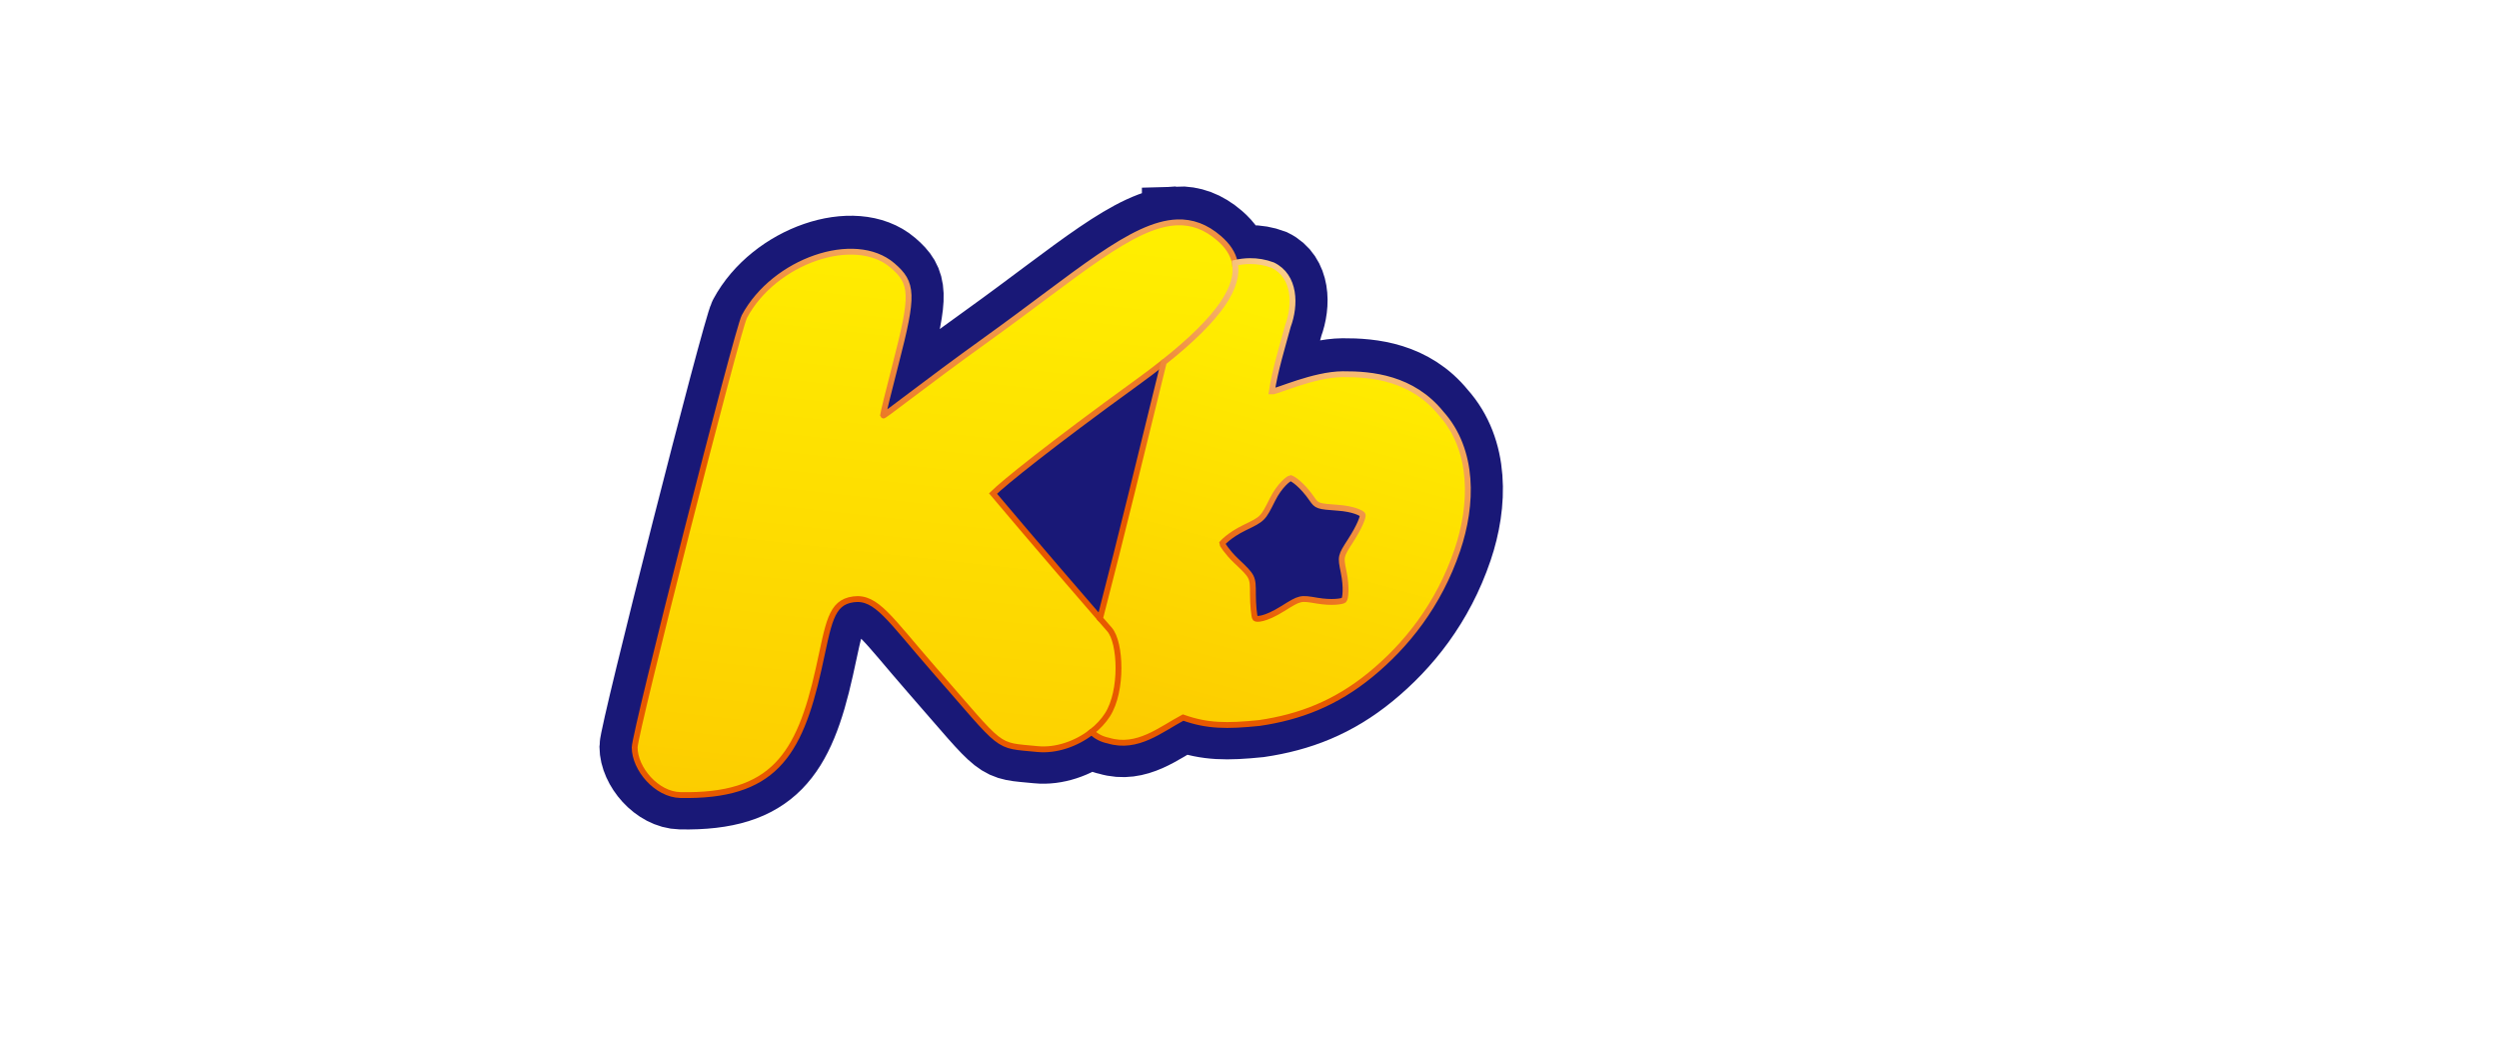
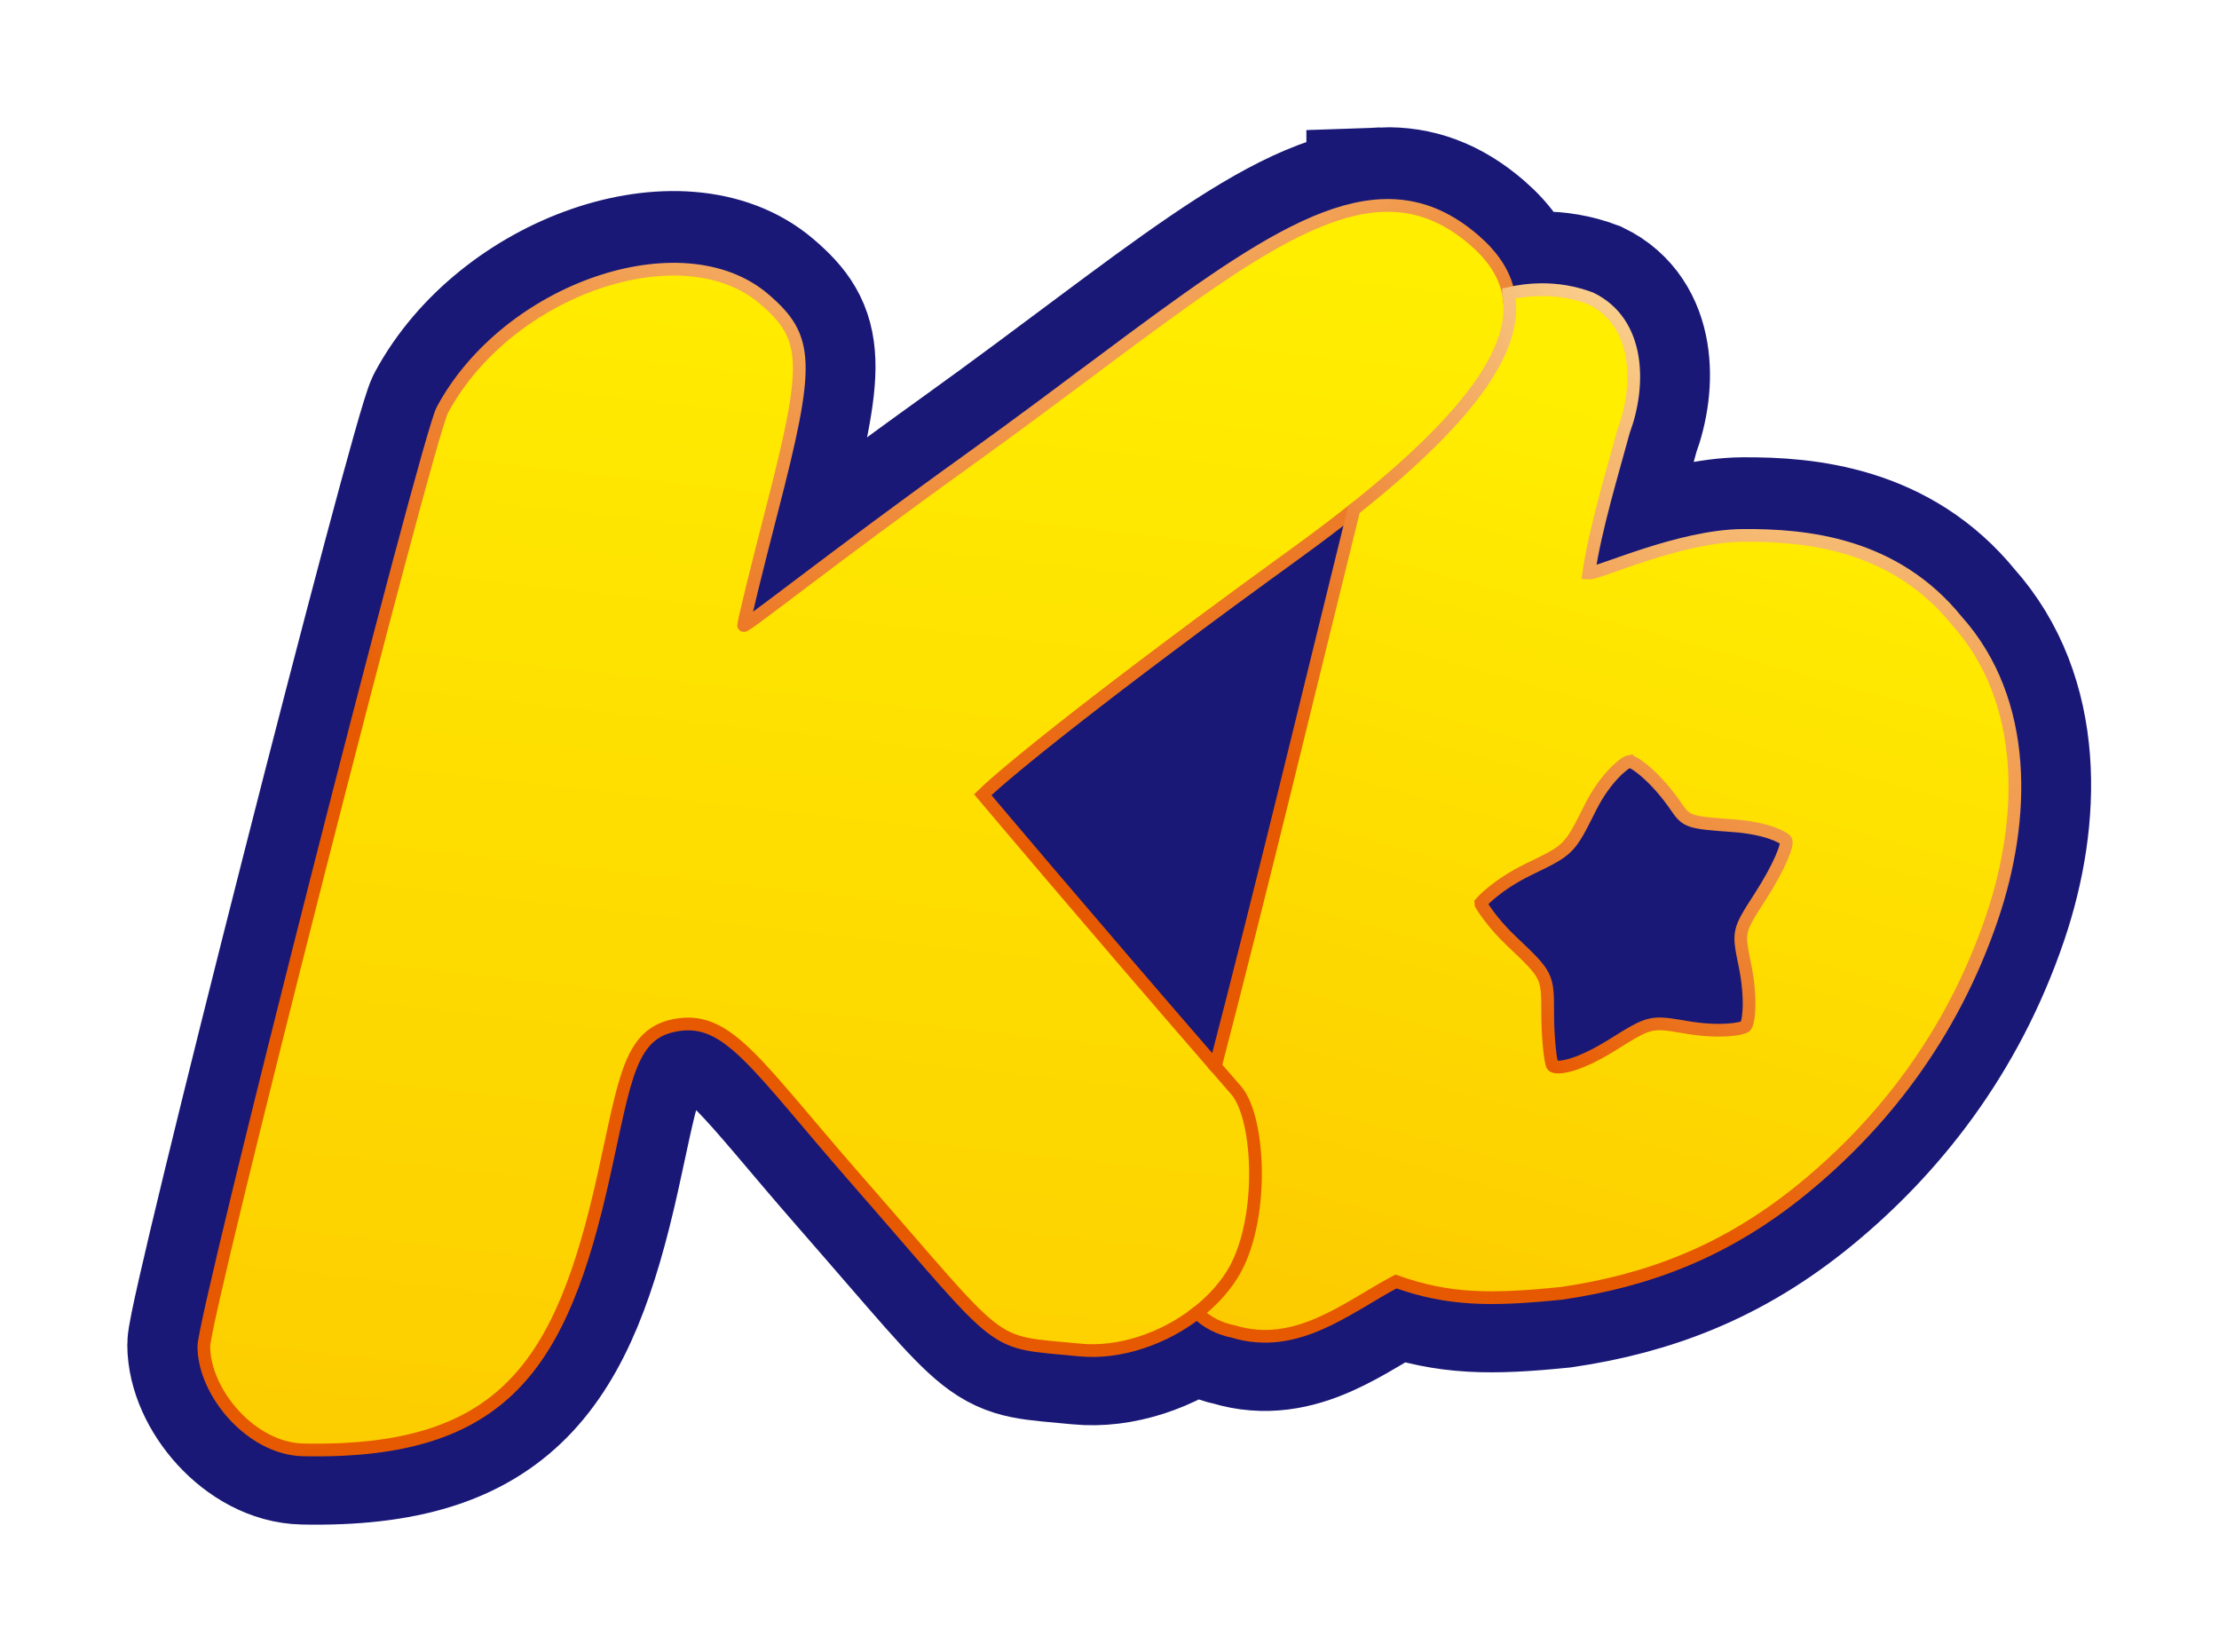
- <svg xmlns="http://www.w3.org/2000/svg" xmlns:xlink="http://www.w3.org/1999/xlink" version="1.1" id="svg1" width="1066.667" height="448" viewBox="0 0 1066.667 448" xml:space="preserve">
+ <svg xmlns="http://www.w3.org/2000/svg" xmlns:xlink="http://www.w3.org/1999/xlink" version="1.1" id="svg1" width="435.754" height="324.366" viewBox="0 0 435.754 324.366" xml:space="preserve">
  <defs id="defs1">
    <linearGradient id="swatch13">
      <stop style="stop-color:#000000;stop-opacity:1;" offset="0" id="stop13" />
    </linearGradient>
    <linearGradient id="linearGradient1">
      <stop style="stop-color:#ffffff;stop-opacity:1;" offset="0" id="stop1" />
      <stop style="stop-color:#767676;stop-opacity:0;" offset="1" id="stop2" />
    </linearGradient>
    <linearGradient id="linearGradient315">
      <stop style="stop-color:#ffee00;stop-opacity:1;" offset="0" id="stop315" />
      <stop style="stop-color:#fcc900;stop-opacity:1;" offset="1" id="stop316" />
    </linearGradient>
    <linearGradient id="linearGradient299">
      <stop style="stop-color:#fff2b6;stop-opacity:1;" offset="0" id="stop301" />
      <stop style="stop-color:#e75900;stop-opacity:1;" offset="1" id="stop302" />
    </linearGradient>
    <linearGradient id="linearGradient299-1">
      <stop style="stop-color:#fff2b6;stop-opacity:1;" offset="0" id="stop299" />
      <stop style="stop-color:#e75900;stop-opacity:1;" offset="1" id="stop300" />
    </linearGradient>
    <radialGradient xlink:href="#linearGradient299-1" id="radialGradient300" cx="336.075" cy="96.901" fx="336.075" fy="96.901" r="83.398" gradientTransform="matrix(-1.354333,0.7923457,-1.989497,-3.400588,1184.123,116.814)" gradientUnits="userSpaceOnUse" spreadMethod="pad" />
    <radialGradient xlink:href="#linearGradient299" id="radialGradient304" cx="123.256" cy="59.552" fx="123.256" fy="59.552" r="128.733" gradientTransform="matrix(-1.160905,1.289656,-1.174227,-1.057,637.0319,-84.13067)" gradientUnits="userSpaceOnUse" />
    <linearGradient xlink:href="#linearGradient315" id="linearGradient316" x1="145.401" y1="86.561" x2="113.96" y2="370.028" gradientUnits="userSpaceOnUse" gradientTransform="translate(260.3652,9.365653)" />
    <linearGradient xlink:href="#linearGradient315" id="linearGradient321" x1="317.335" y1="133.615" x2="264.409" y2="325.923" gradientUnits="userSpaceOnUse" gradientTransform="translate(260.3652,9.365653)" />
    <linearGradient xlink:href="#linearGradient1" id="linearGradient2" x1="166.219" y1="263.166" x2="173.895" y2="498.042" gradientUnits="userSpaceOnUse" gradientTransform="translate(260.3652,9.365653)" />
    <meshgradient id="meshgradient131" gradientUnits="userSpaceOnUse" x="-29.496" y="45.167" gradientTransform="translate(260.3652,9.365653)">
      <meshrow id="meshrow15">
        <meshpatch id="meshpatch15">
          <stop path="c 220.505,-59.815  290.502,0  435.754,0" style="stop-color:#ffffff;stop-opacity:1" id="stop16" />
          <stop path="c 0,108.122  0,216.244  0,324.366" style="stop-color:#cccccc;stop-opacity:1" id="stop17" />
          <stop path="c -145.251,0  -290.502,0  -435.754,0" style="stop-color:#ffffff;stop-opacity:1" id="stop18" />
          <stop path="c 0,-108.122  0,-216.244  0,-324.366" style="stop-color:#cccccc;stop-opacity:1" id="stop19" />
        </meshpatch>
      </meshrow>
    </meshgradient>
    <meshgradient id="meshgradient10" gradientUnits="userSpaceOnUse" x="10.504" y="85.157" gradientTransform="translate(260.3652,9.365653)">
      <meshrow id="meshrow10">
        <meshpatch id="meshpatch10">
          <stop path="c 118.547,0  237.093,0  355.64,0" style="stop-color:#ffffff;stop-opacity:1" id="stop11" />
          <stop path="c 0,81.461  0,162.922  0,244.384" style="stop-color:#000000;stop-opacity:1" id="stop12" />
          <stop path="c -118.547,0  -237.093,0  -355.64,0" style="stop-color:#ffffff;stop-opacity:1" id="stop14" />
          <stop path="c 0,-81.461  0,-162.922  0,-244.384" style="stop-color:#000000;stop-opacity:1" id="stop15" />
        </meshpatch>
      </meshrow>
    </meshgradient>
  </defs>
-   <g id="g1">
+   <g id="g1" transform="translate(-230.8689,-54.53243)">
    <path id="path2" style="opacity:1;mix-blend-mode:normal;fill:url(#meshgradient10);fill-opacity:1;stroke:url(#meshgradient131);stroke-width:80;stroke-dasharray:none;stroke-opacity:1" d="m 502.408,94.54 c -19.079,0.698 -42.752,22.247 -81.32,49.926 -27.025,19.395 -44.219,33.2 -44.219,32.529 0,-0.671 2.475,-10.784 5.5,-22.475 7.542,-29.146 7.37,-34.045 -1.465,-41.607 -16.107,-13.787 -50.453,-1.952 -63.199,21.779 -3.038,5.655 -46.836,177.592 -46.836,183.861 0,9.05 9.305,20.118 19.525,20.326 39.41,0.803 50.726,-16.689 58.986,-53.771 4.333,-19.453 5.021,-28.426 14.854,-29.738 9.833,-1.312 15.372,8.229 34.482,30.088 30.39,34.762 25.674,31.962 44.105,33.803 7.812,0.78 16.544,-2.195 23.096,-7.314 1.899,1.883 4.319,3.131 7.133,3.697 12.434,3.779 22.427,-4.805 31.912,-9.826 10.375,3.67 18.546,3.739 32.604,2.312 17.135,-2.526 32.407,-8.312 47.434,-20.623 15.027,-12.311 29.039,-29.572 37.043,-53.209 6.526,-19.271 7.223,-42.437 -6.975,-58.268 -12.27,-15.106 -29.501,-16.799 -41.982,-16.707 -12.482,0.092 -28.364,7.537 -30.254,7.396 1.22,-8.465 4.608,-19.637 6.85,-27.908 3.319,-8.875 3.276,-21.28 -6.459,-26.014 -3.24,-1.224 -6.561,-1.767 -9.85,-1.73 -2.126,0.024 -4.241,0.29 -6.312,0.771 -0.778,-3.996 -3.174,-7.431 -6.723,-10.5 -5.72,-4.946 -11.57,-7.031 -17.93,-6.799 z m -17.236,68.391 c 4.206,-3.044 -37.122,26.872 0,0 z" />
    <path id="path321" style="mix-blend-mode:hard-light;fill:none;fill-opacity:1;stroke:url(#linearGradient2);stroke-width:60;stroke-dasharray:none;stroke-opacity:1" d="m 502.408,94.54 c -19.079,0.698 -42.752,22.247 -81.32,49.926 -27.025,19.395 -44.219,33.2 -44.219,32.529 0,-0.671 2.475,-10.784 5.5,-22.475 7.542,-29.146 7.37,-34.045 -1.465,-41.607 -16.107,-13.787 -50.453,-1.952 -63.199,21.779 -3.038,5.655 -46.836,177.592 -46.836,183.861 0,9.05 9.305,20.118 19.525,20.326 39.41,0.803 50.726,-16.689 58.986,-53.771 4.333,-19.453 5.021,-28.426 14.854,-29.738 9.833,-1.312 15.372,8.229 34.482,30.088 30.39,34.762 25.674,31.962 44.105,33.803 7.812,0.78 16.544,-2.195 23.096,-7.314 1.899,1.883 4.319,3.131 7.133,3.697 12.434,3.779 22.427,-4.805 31.912,-9.826 10.375,3.67 18.546,3.739 32.604,2.312 17.135,-2.526 32.407,-8.312 47.434,-20.623 15.027,-12.311 29.039,-29.572 37.043,-53.209 6.526,-19.271 7.223,-42.437 -6.975,-58.268 -12.27,-15.106 -29.501,-16.799 -41.982,-16.707 -12.482,0.092 -28.364,7.537 -30.254,7.396 1.22,-8.465 4.608,-19.637 6.85,-27.908 3.319,-8.875 3.276,-21.28 -6.459,-26.014 -3.24,-1.224 -6.561,-1.767 -9.85,-1.73 -2.126,0.024 -4.241,0.29 -6.312,0.771 -0.778,-3.996 -3.174,-7.431 -6.723,-10.5 -5.72,-4.946 -11.57,-7.031 -17.93,-6.799 z m -17.236,68.391 c 4.206,-3.044 -37.122,26.872 0,0 z" />
    <path id="path310-3" style="fill:#191877;fill-opacity:1;stroke:#191877;stroke-width:30;stroke-dasharray:none;stroke-opacity:1" d="m 502.408,94.54 c -19.079,0.698 -42.752,22.247 -81.32,49.926 -27.025,19.395 -44.219,33.2 -44.219,32.529 0,-0.671 2.475,-10.784 5.5,-22.475 7.542,-29.146 7.37,-34.045 -1.465,-41.607 -16.107,-13.787 -50.453,-1.952 -63.199,21.779 -3.038,5.655 -46.836,177.592 -46.836,183.861 0,9.05 9.305,20.118 19.525,20.326 39.41,0.803 50.726,-16.689 58.986,-53.771 4.333,-19.453 5.021,-28.426 14.854,-29.738 9.833,-1.312 15.372,8.229 34.482,30.088 30.39,34.762 25.674,31.962 44.105,33.803 7.812,0.78 16.544,-2.195 23.096,-7.314 1.899,1.883 4.319,3.131 7.133,3.697 12.434,3.779 22.427,-4.805 31.912,-9.826 10.375,3.67 18.546,3.739 32.604,2.312 17.135,-2.526 32.407,-8.312 47.434,-20.623 15.027,-12.311 29.039,-29.572 37.043,-53.209 6.526,-19.271 7.223,-42.437 -6.975,-58.268 -12.27,-15.106 -29.501,-16.799 -41.982,-16.707 -12.482,0.092 -28.364,7.537 -30.254,7.396 1.22,-8.465 4.608,-19.637 6.85,-27.908 3.319,-8.875 3.276,-21.28 -6.459,-26.014 -3.24,-1.224 -6.561,-1.767 -9.85,-1.73 -2.126,0.024 -4.241,0.29 -6.312,0.771 -0.778,-3.996 -3.174,-7.431 -6.723,-10.5 -5.72,-4.946 -11.57,-7.031 -17.93,-6.799 z m -17.236,68.391 c 4.206,-3.044 -37.122,26.872 0,0 z" />
    <path d="m 502.441,94.881 c -19.079,0.698 -42.752,22.247 -81.32,49.926 -27.025,19.395 -44.219,33.2 -44.219,32.529 0,-0.671 2.475,-10.784 5.5,-22.475 7.542,-29.146 7.37,-34.045 -1.465,-41.607 -16.107,-13.787 -50.453,-1.952 -63.199,21.779 -3.038,5.655 -46.836,177.592 -46.836,183.861 0,9.05 9.305,20.118 19.525,20.326 39.41,0.803 50.726,-16.689 58.986,-53.771 4.333,-19.453 5.021,-28.426 14.854,-29.738 9.833,-1.312 15.372,8.229 34.482,30.088 30.39,34.762 25.674,31.962 44.105,33.803 7.812,0.78 16.544,-2.195 23.096,-7.314 18.027,-5.662 13.005,-11.374 15.918,-22.12 2.265,-8.354 0.751,-20.233 -12.336,-26.243 -25.178,-29.006 -45.676,-53.346 -45.676,-53.346 4.504,-4.433 24.226,-20.435 61.348,-47.307 4.206,-3.044 8.05,-5.952 11.553,-8.732 10.251,-1.419 17.357,-7.848 22.02,-11.983 6.169,-5.471 11.18,-11.087 8.316,-30.377 -0.778,-3.996 -3.174,-7.431 -6.723,-10.5 -5.72,-4.946 -11.57,-7.031 -17.93,-6.799 z" style="fill:url(#linearGradient316);stroke:url(#radialGradient304);stroke-width:2.5" id="path310" />
    <path d="m 527.094,112.18 c 1.91,9.803 -5.916,22.975 -30.336,42.359 -8.975,36.285 -17.881,73.406 -27.225,109.385 1.343,1.547 2.701,3.109 4.068,4.68 4.814,5.53 5.659,26.182 -0.893,36.398 -1.741,2.716 -4.066,5.182 -6.758,7.285 1.899,1.883 4.319,3.131 7.133,3.697 12.434,3.779 22.427,-4.805 31.912,-9.826 10.375,3.67 18.546,3.739 32.604,2.312 17.135,-2.526 32.407,-8.312 47.434,-20.623 15.027,-12.311 29.039,-29.572 37.043,-53.209 6.526,-19.271 7.223,-42.437 -6.975,-58.268 -12.27,-15.106 -29.501,-16.799 -41.982,-16.707 -12.482,0.092 -28.364,7.537 -30.254,7.396 1.22,-8.465 4.608,-19.637 6.85,-27.908 3.319,-8.875 3.276,-21.28 -6.459,-26.014 -3.24,-1.224 -6.561,-1.767 -9.85,-1.73 -2.126,0.024 -4.241,0.29 -6.312,0.771 z m 23.701,91.875 c 0.811,-0.14 5.144,2.906 9.189,8.811 2.082,3.038 2.481,3.173 11.188,3.791 6.467,0.459 9.866,2.219 10.392,2.878 0.525,0.659 -1.227,5.139 -5.054,11.086 -4.356,6.77 -4.356,6.769 -2.988,13.42 1.39,6.757 0.731,11.469 0.107,12.013 -0.624,0.544 -5.121,1.301 -11.486,0.212 -7.173,-1.227 -7.173,-1.228 -14.596,3.398 -7.779,4.848 -11.266,4.63 -11.758,4.138 -0.492,-0.492 -0.996,-6.064 -0.996,-10.208 0,-7.533 -10e-4,-7.534 -7.186,-14.344 -3.868,-3.666 -6.023,-7.232 -6.006,-7.375 0,0 2.965,-3.513 9.568,-6.707 7.877,-3.81 7.877,-3.809 12,-12.057 3.003,-6.007 6.814,-8.916 7.625,-9.057 z" style="display:inline;fill:url(#linearGradient321);stroke:url(#radialGradient300);stroke-width:2.5;stroke-linecap:square;stroke-miterlimit:4.9" id="path311" />
  </g>
</svg>
